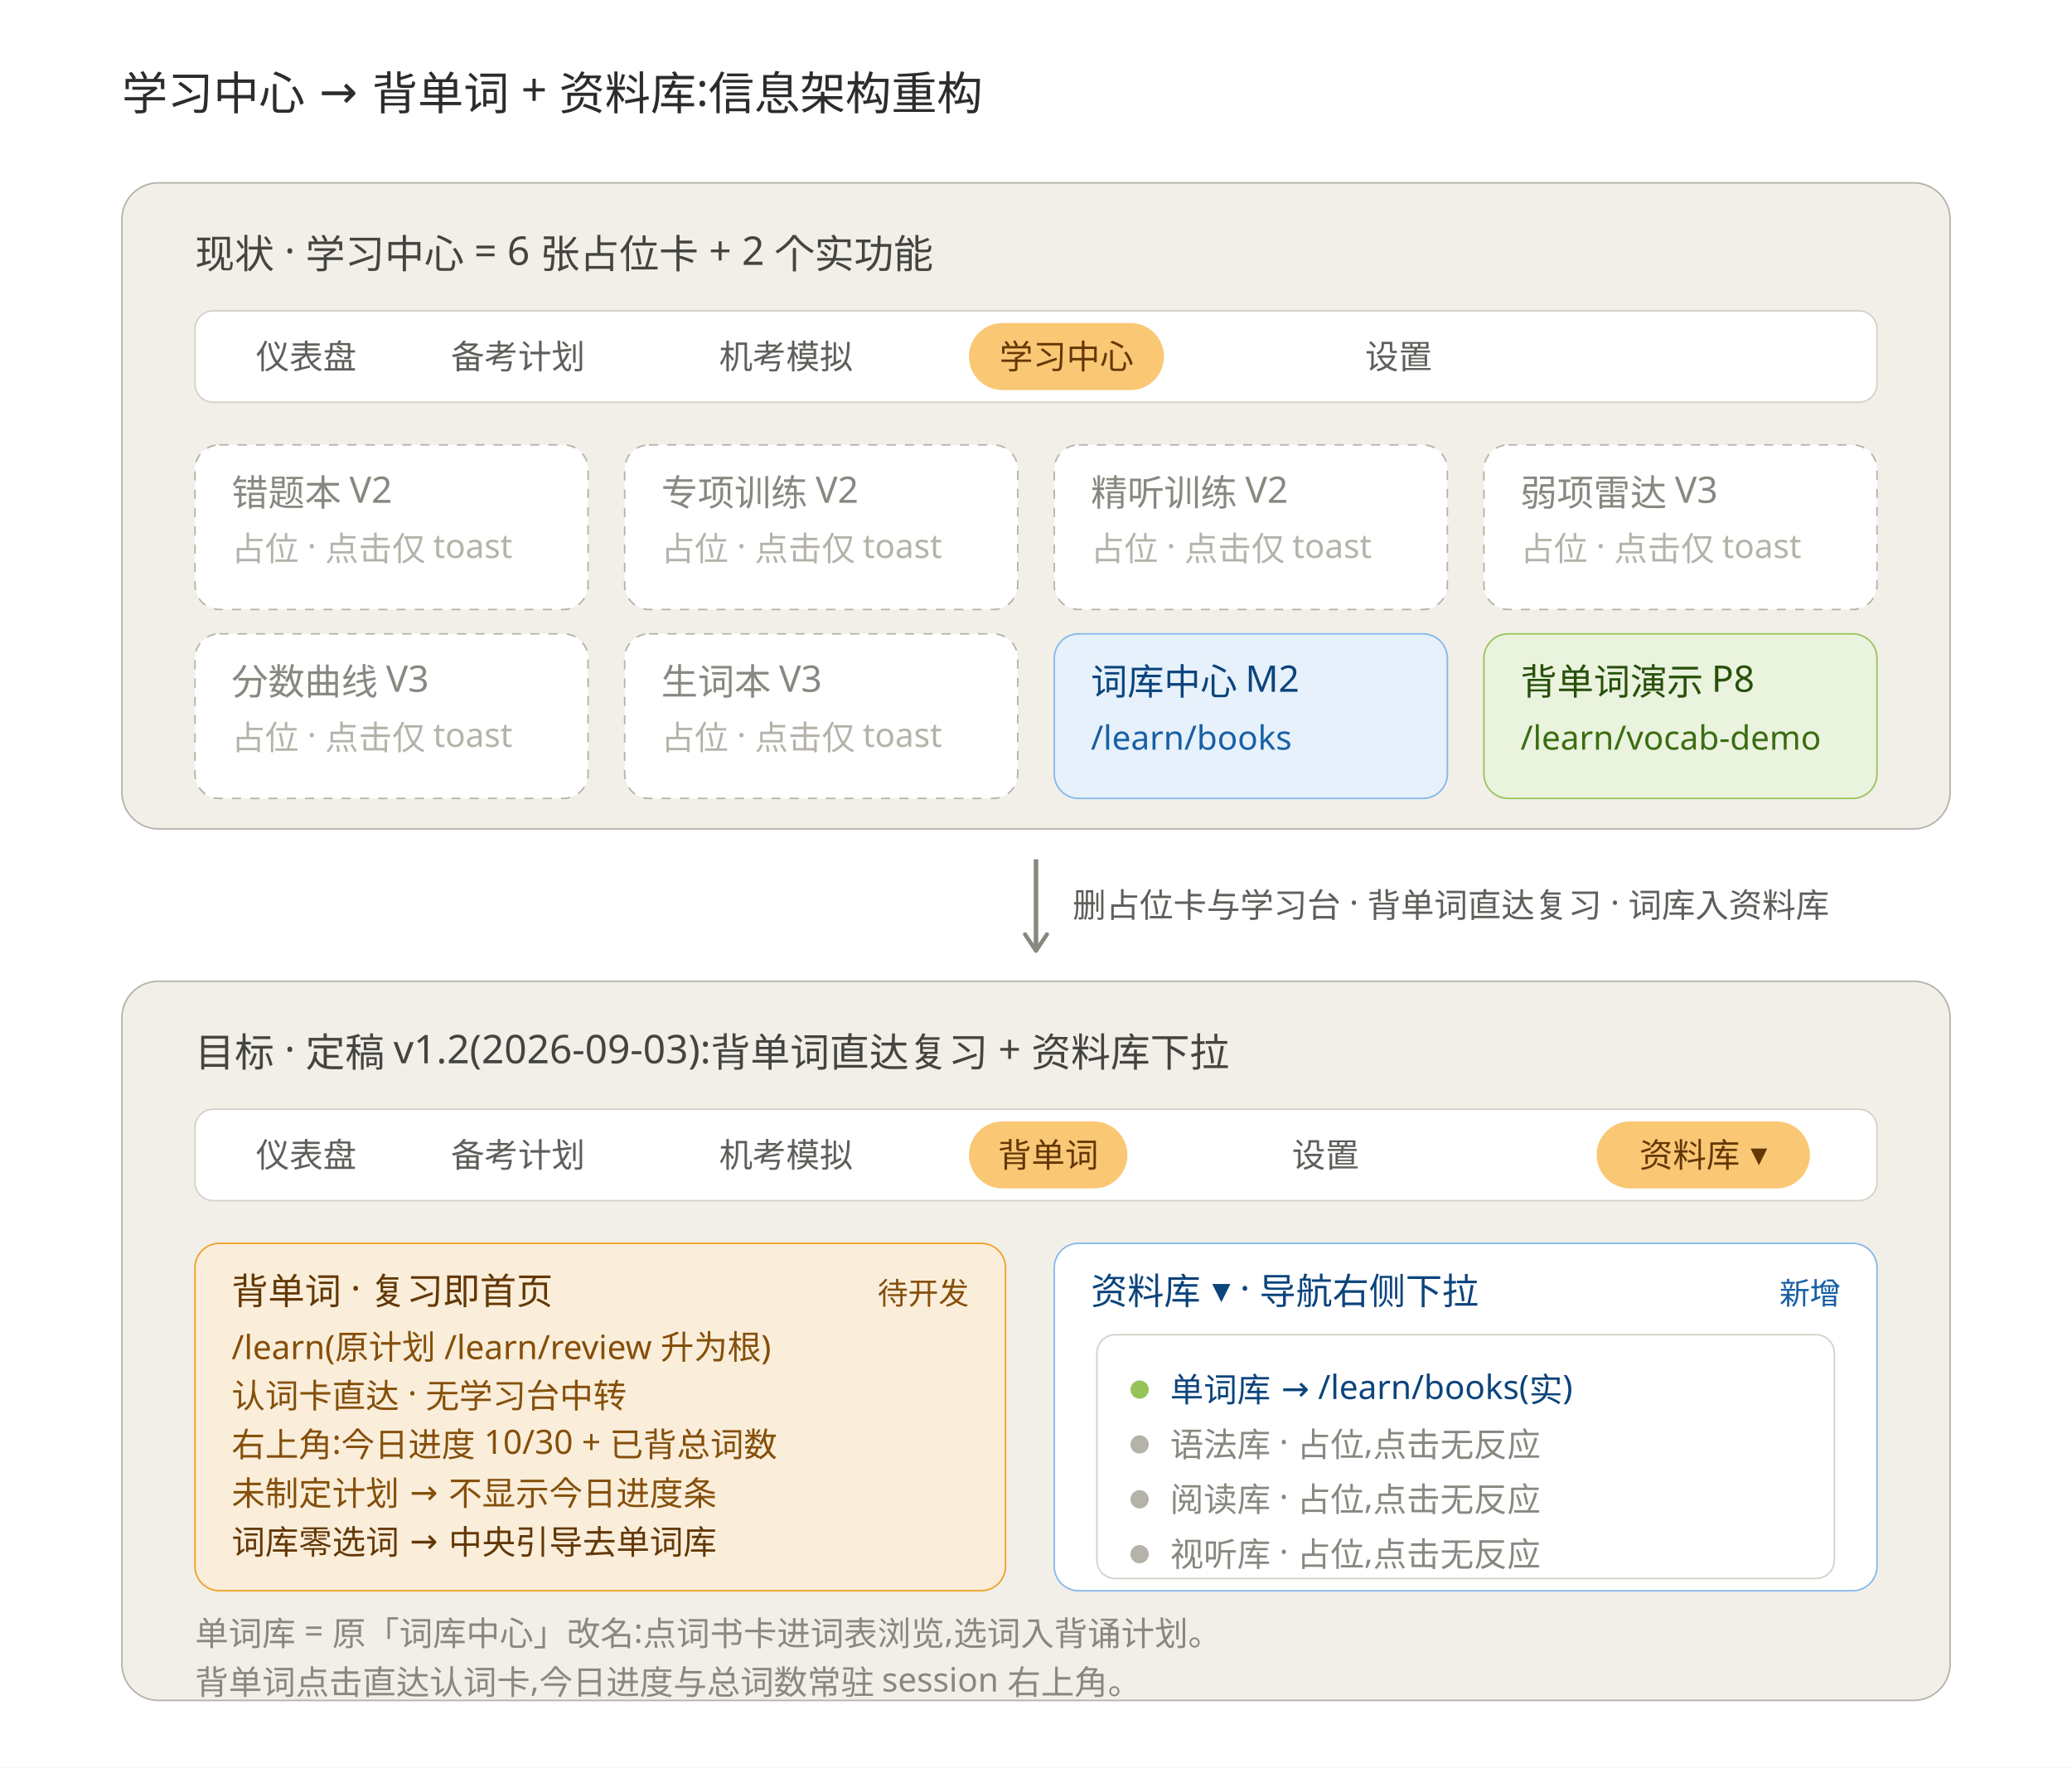
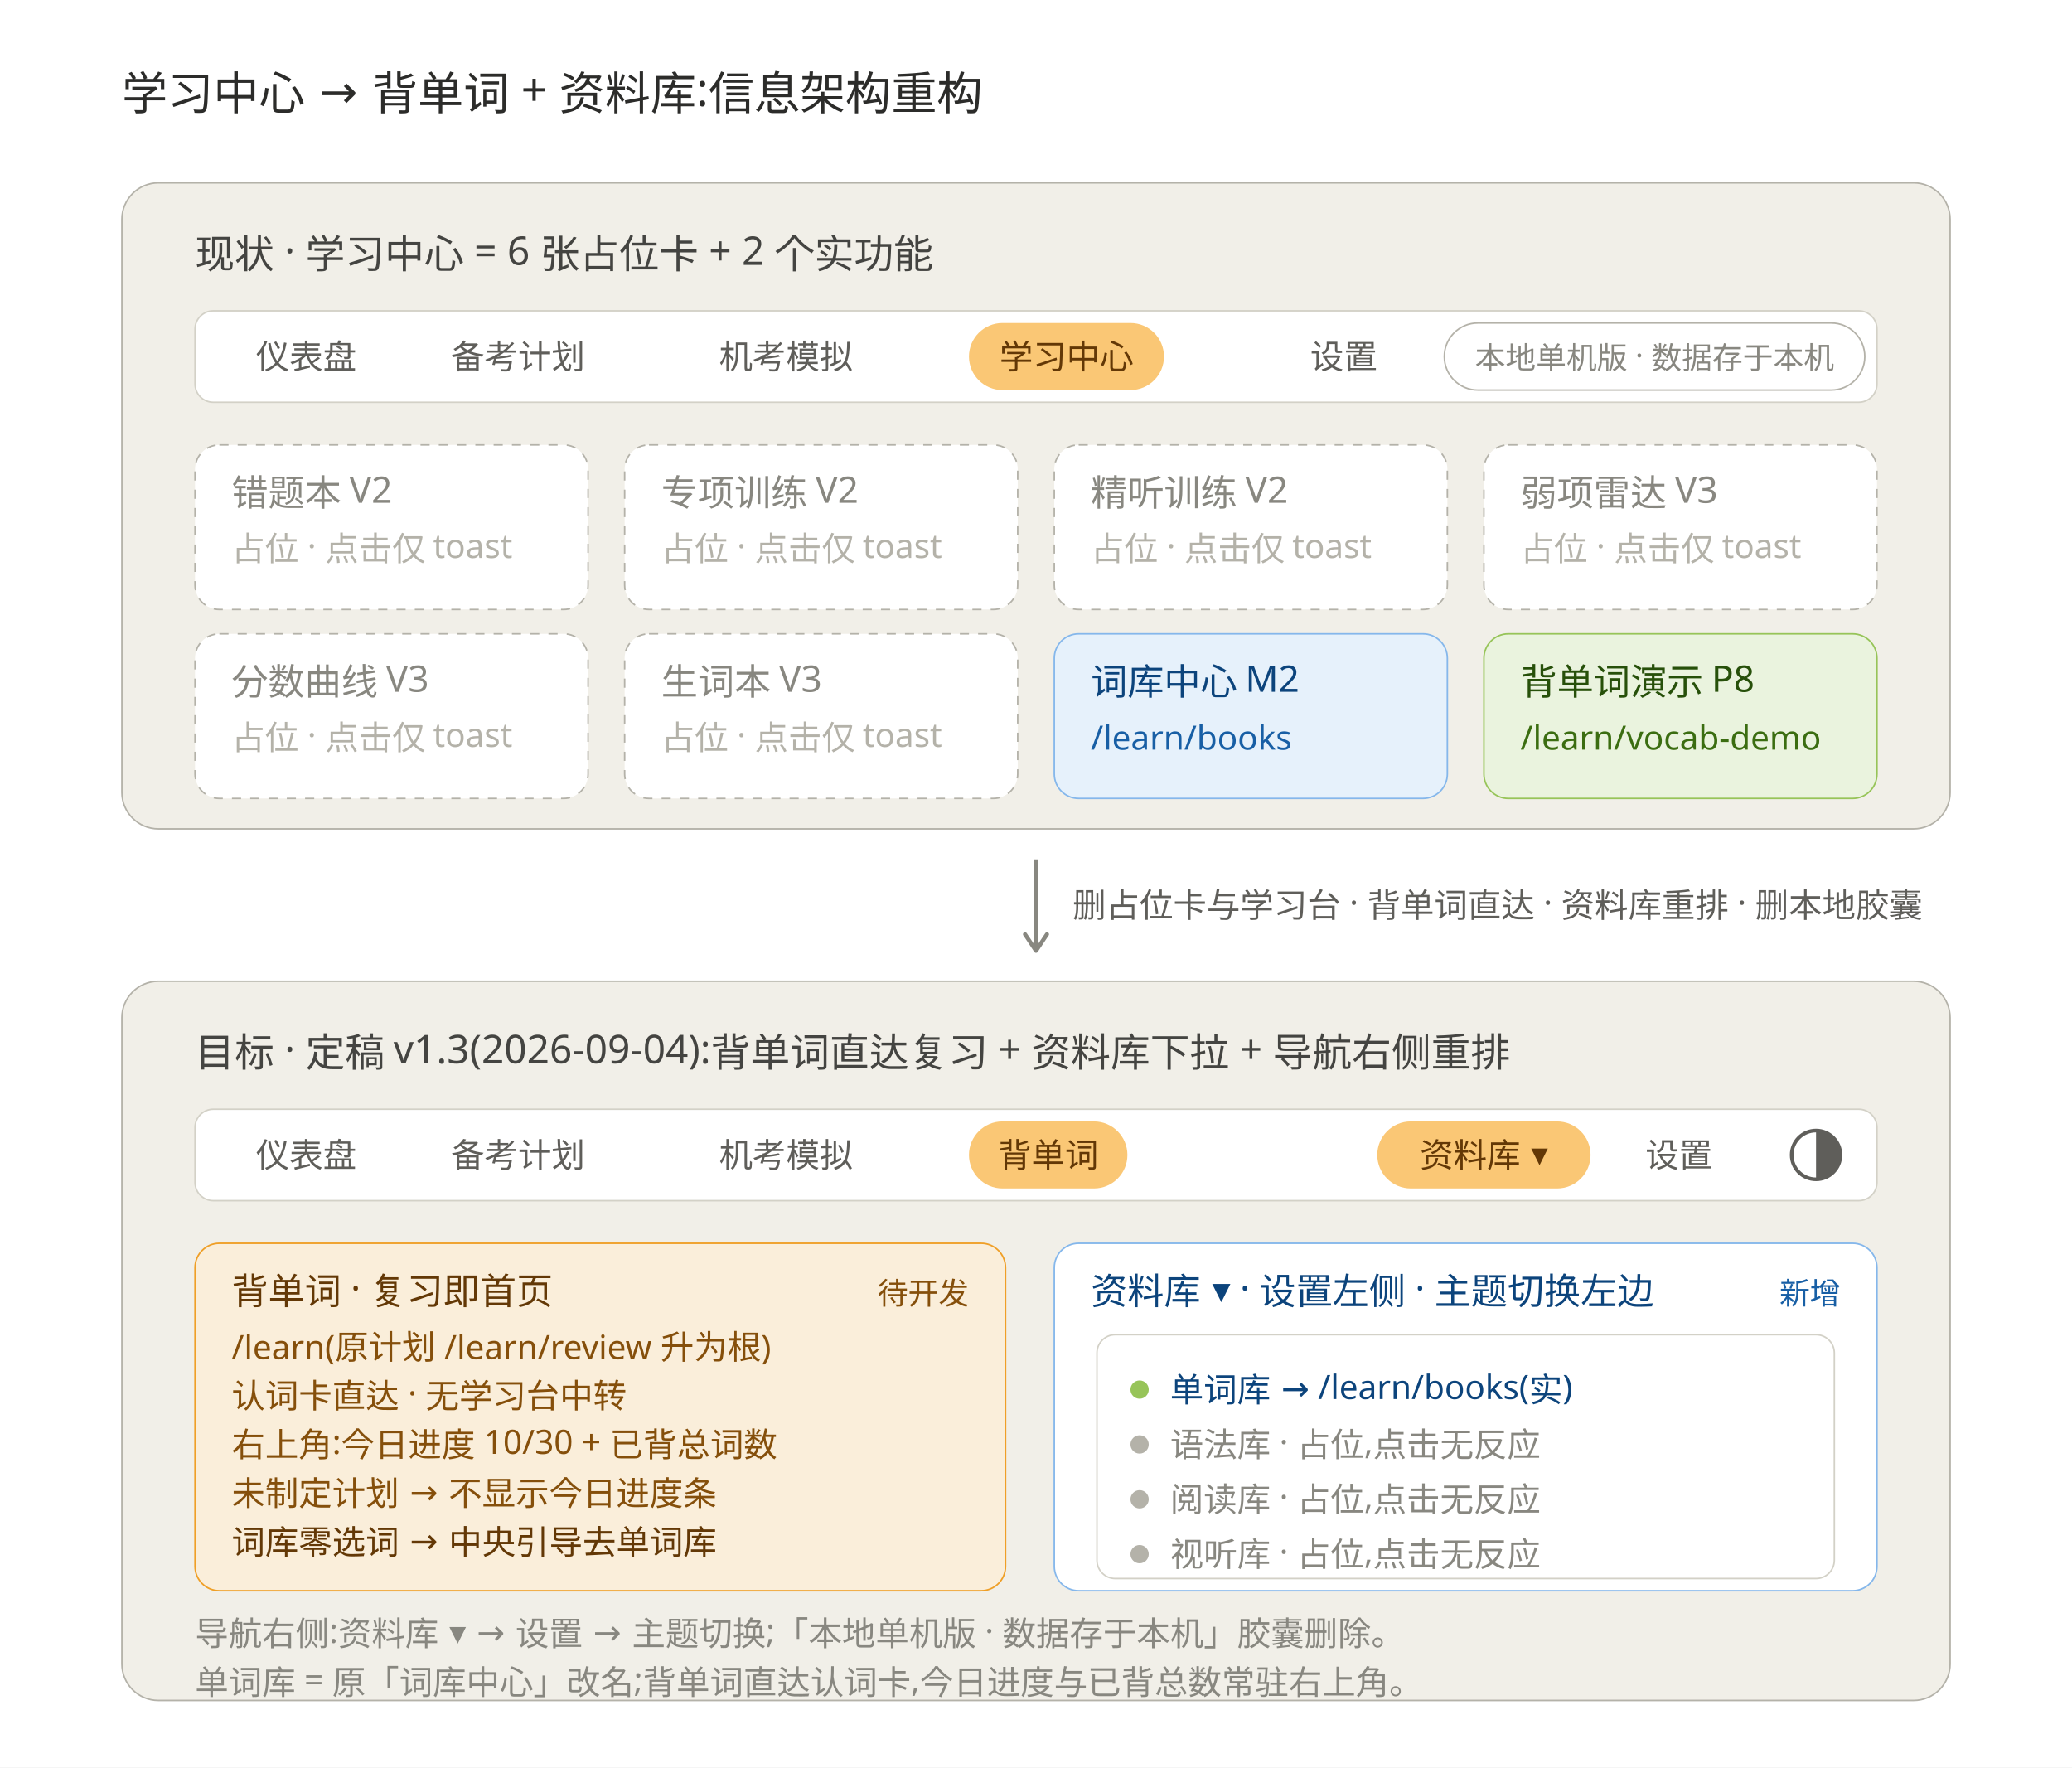
<svg xmlns="http://www.w3.org/2000/svg" viewBox="0 0 680 580" width="100%" role="img">
  <rect x="0" y="0" width="680" height="580" fill="#FFFFFF" />
  <defs>
    <marker id="arrowIA" viewBox="0 0 10 10" refX="8" refY="5" markerWidth="6" markerHeight="6" orient="auto-start-reverse">
      <path d="M2 1L8 5L2 9" fill="none" stroke="#888780" stroke-width="1.5" stroke-linecap="round" stroke-linejoin="round" />
    </marker>
  </defs>
  <text x="40" y="36" font-family="'PingFang SC','Microsoft YaHei',sans-serif" font-size="15" font-weight="500" fill="#2C2C2A">学习中心 → 背单词 + 资料库:信息架构重构</text>
  <rect x="40" y="60" width="600" height="212" rx="12" fill="#F1EFE8" stroke="#B4B2A9" stroke-width="0.5" />
  <text x="64" y="88" font-family="'PingFang SC','Microsoft YaHei',sans-serif" font-size="13" font-weight="500" fill="#444441">现状 · 学习中心 = 6 张占位卡 + 2 个实功能</text>
  <rect x="64" y="102" width="552" height="30" rx="6" fill="#FFFFFF" stroke="#D3D1C7" stroke-width="0.5" />
  <text x="84" y="121" font-family="'PingFang SC','Microsoft YaHei',sans-serif" font-size="11" fill="#5F5E5A">仪表盘</text>
  <text x="148" y="121" font-family="'PingFang SC','Microsoft YaHei',sans-serif" font-size="11" fill="#5F5E5A">备考计划</text>
  <text x="236" y="121" font-family="'PingFang SC','Microsoft YaHei',sans-serif" font-size="11" fill="#5F5E5A">机考模拟</text>
  <rect x="318" y="106" width="64" height="22" rx="11" fill="#FAC775" />
  <text x="350" y="121" text-anchor="middle" font-family="'PingFang SC','Microsoft YaHei',sans-serif" font-size="11" font-weight="500" fill="#633806">学习中心</text>
-   <text x="448" y="121" font-family="'PingFang SC','Microsoft YaHei',sans-serif" font-size="11" fill="#5F5E5A">设置</text>
+   <text x="430" y="121" font-family="'PingFang SC','Microsoft YaHei',sans-serif" font-size="11" fill="#5F5E5A">设置</text>
+   <rect x="474" y="106" width="138" height="22" rx="11" fill="#FFFFFF" stroke="#B4B2A9" stroke-width="0.5" />
+   <text x="543" y="121" text-anchor="middle" font-family="'PingFang SC','Microsoft YaHei',sans-serif" font-size="10" fill="#888780">本地单机版 · 数据存于本机</text>
  <rect x="64" y="146" width="129" height="54" rx="8" fill="#FFFFFF" stroke="#B4B2A9" stroke-width="0.5" stroke-dasharray="3 3" />
  <text x="76" y="166" font-family="'PingFang SC','Microsoft YaHei',sans-serif" font-size="12" font-weight="500" fill="#888780">错题本 V2</text>
  <text x="76" y="184" font-family="'PingFang SC','Microsoft YaHei',sans-serif" font-size="11" fill="#B4B2A9">占位 · 点击仅 toast</text>
  <rect x="205" y="146" width="129" height="54" rx="8" fill="#FFFFFF" stroke="#B4B2A9" stroke-width="0.5" stroke-dasharray="3 3" />
  <text x="217" y="166" font-family="'PingFang SC','Microsoft YaHei',sans-serif" font-size="12" font-weight="500" fill="#888780">专项训练 V2</text>
  <text x="217" y="184" font-family="'PingFang SC','Microsoft YaHei',sans-serif" font-size="11" fill="#B4B2A9">占位 · 点击仅 toast</text>
  <rect x="346" y="146" width="129" height="54" rx="8" fill="#FFFFFF" stroke="#B4B2A9" stroke-width="0.5" stroke-dasharray="3 3" />
  <text x="358" y="166" font-family="'PingFang SC','Microsoft YaHei',sans-serif" font-size="12" font-weight="500" fill="#888780">精听训练 V2</text>
  <text x="358" y="184" font-family="'PingFang SC','Microsoft YaHei',sans-serif" font-size="11" fill="#B4B2A9">占位 · 点击仅 toast</text>
  <rect x="487" y="146" width="129" height="54" rx="8" fill="#FFFFFF" stroke="#B4B2A9" stroke-width="0.5" stroke-dasharray="3 3" />
  <text x="499" y="166" font-family="'PingFang SC','Microsoft YaHei',sans-serif" font-size="12" font-weight="500" fill="#888780">弱项雷达 V3</text>
  <text x="499" y="184" font-family="'PingFang SC','Microsoft YaHei',sans-serif" font-size="11" fill="#B4B2A9">占位 · 点击仅 toast</text>
  <rect x="64" y="208" width="129" height="54" rx="8" fill="#FFFFFF" stroke="#B4B2A9" stroke-width="0.5" stroke-dasharray="3 3" />
  <text x="76" y="228" font-family="'PingFang SC','Microsoft YaHei',sans-serif" font-size="12" font-weight="500" fill="#888780">分数曲线 V3</text>
  <text x="76" y="246" font-family="'PingFang SC','Microsoft YaHei',sans-serif" font-size="11" fill="#B4B2A9">占位 · 点击仅 toast</text>
  <rect x="205" y="208" width="129" height="54" rx="8" fill="#FFFFFF" stroke="#B4B2A9" stroke-width="0.5" stroke-dasharray="3 3" />
  <text x="217" y="228" font-family="'PingFang SC','Microsoft YaHei',sans-serif" font-size="12" font-weight="500" fill="#888780">生词本 V3</text>
  <text x="217" y="246" font-family="'PingFang SC','Microsoft YaHei',sans-serif" font-size="11" fill="#B4B2A9">占位 · 点击仅 toast</text>
  <rect x="346" y="208" width="129" height="54" rx="8" fill="#E6F1FB" stroke="#85B7EB" stroke-width="0.5" />
  <text x="358" y="228" font-family="'PingFang SC','Microsoft YaHei',sans-serif" font-size="12" font-weight="500" fill="#0C447C">词库中心 M2</text>
  <text x="358" y="246" font-family="'PingFang SC','Microsoft YaHei',sans-serif" font-size="11" fill="#185FA5">/learn/books</text>
  <rect x="487" y="208" width="129" height="54" rx="8" fill="#EAF3DE" stroke="#97C459" stroke-width="0.5" />
  <text x="499" y="228" font-family="'PingFang SC','Microsoft YaHei',sans-serif" font-size="12" font-weight="500" fill="#27500A">背单词演示 P8</text>
  <text x="499" y="246" font-family="'PingFang SC','Microsoft YaHei',sans-serif" font-size="11" fill="#3B6D11">/learn/vocab-demo</text>
  <path d="M340 282 L340 312" fill="none" stroke="#888780" stroke-width="1.5" marker-end="url(#arrowIA)" />
-   <text x="352" y="301" font-family="'PingFang SC','Microsoft YaHei',sans-serif" font-size="11" fill="#5F5E5A">删占位卡与学习台 · 背单词直达复习 · 词库入资料库</text>
+   <text x="352" y="301" font-family="'PingFang SC','Microsoft YaHei',sans-serif" font-size="11" fill="#5F5E5A">删占位卡与学习台 · 背单词直达 · 资料库重排 · 删本地胶囊</text>
  <rect x="40" y="322" width="600" height="236" rx="12" fill="#F1EFE8" stroke="#B4B2A9" stroke-width="0.5" />
-   <text x="64" y="350" font-family="'PingFang SC','Microsoft YaHei',sans-serif" font-size="13" font-weight="500" fill="#444441">目标 · 定稿 v1.2(2026-09-03):背单词直达复习 + 资料库下拉</text>
+   <text x="64" y="350" font-family="'PingFang SC','Microsoft YaHei',sans-serif" font-size="13" font-weight="500" fill="#444441">目标 · 定稿 v1.3(2026-09-04):背单词直达复习 + 资料库下拉 + 导航右侧重排</text>
  <rect x="64" y="364" width="552" height="30" rx="6" fill="#FFFFFF" stroke="#D3D1C7" stroke-width="0.5" />
  <text x="84" y="383" font-family="'PingFang SC','Microsoft YaHei',sans-serif" font-size="11" fill="#5F5E5A">仪表盘</text>
  <text x="148" y="383" font-family="'PingFang SC','Microsoft YaHei',sans-serif" font-size="11" fill="#5F5E5A">备考计划</text>
  <text x="236" y="383" font-family="'PingFang SC','Microsoft YaHei',sans-serif" font-size="11" fill="#5F5E5A">机考模拟</text>
  <rect x="318" y="368" width="52" height="22" rx="11" fill="#FAC775" />
  <text x="344" y="383" text-anchor="middle" font-family="'PingFang SC','Microsoft YaHei',sans-serif" font-size="11" font-weight="500" fill="#633806">背单词</text>
-   <text x="424" y="383" font-family="'PingFang SC','Microsoft YaHei',sans-serif" font-size="11" fill="#5F5E5A">设置</text>
-   <rect x="524" y="368" width="70" height="22" rx="11" fill="#FAC775" />
-   <text x="559" y="383" text-anchor="middle" font-family="'PingFang SC','Microsoft YaHei',sans-serif" font-size="11" font-weight="500" fill="#633806">资料库 ▾</text>
+   <rect x="452" y="368" width="70" height="22" rx="11" fill="#FAC775" />
+   <text x="487" y="383" text-anchor="middle" font-family="'PingFang SC','Microsoft YaHei',sans-serif" font-size="11" font-weight="500" fill="#633806">资料库 ▾</text>
+   <text x="540" y="383" font-family="'PingFang SC','Microsoft YaHei',sans-serif" font-size="11" fill="#5F5E5A">设置</text>
+   <circle cx="596" cy="379" r="8" fill="#FFFFFF" stroke="#5F5E5A" stroke-width="1.2" />
+   <path d="M596 371 A8 8 0 0 1 596 387 Z" fill="#5F5E5A" />
  <rect x="64" y="408" width="266" height="114" rx="8" fill="#FAEEDA" stroke="#EF9F27" stroke-width="0.5" />
  <text x="76" y="428" font-family="'PingFang SC','Microsoft YaHei',sans-serif" font-size="12" font-weight="500" fill="#633806">背单词 · 复习即首页</text>
  <text x="318" y="428" text-anchor="end" font-family="'PingFang SC','Microsoft YaHei',sans-serif" font-size="10" fill="#854F0B">待开发</text>
  <text x="76" y="446" font-family="'PingFang SC','Microsoft YaHei',sans-serif" font-size="11" fill="#854F0B">/learn(原计划 /learn/review 升为根)</text>
  <text x="76" y="462" font-family="'PingFang SC','Microsoft YaHei',sans-serif" font-size="11" fill="#854F0B">认词卡直达 · 无学习台中转</text>
  <text x="76" y="478" font-family="'PingFang SC','Microsoft YaHei',sans-serif" font-size="11" fill="#854F0B">右上角:今日进度 10/30 + 已背总词数</text>
  <text x="76" y="494" font-family="'PingFang SC','Microsoft YaHei',sans-serif" font-size="11" fill="#854F0B">未制定计划 → 不显示今日进度条</text>
  <text x="76" y="510" font-family="'PingFang SC','Microsoft YaHei',sans-serif" font-size="11" font-weight="500" fill="#633806">词库零选词 → 中央引导去单词库</text>
  <rect x="346" y="408" width="270" height="114" rx="8" fill="#FFFFFF" stroke="#85B7EB" stroke-width="0.5" />
-   <text x="358" y="428" font-family="'PingFang SC','Microsoft YaHei',sans-serif" font-size="12" font-weight="500" fill="#0C447C">资料库 ▾ · 导航右侧下拉</text>
+   <text x="358" y="428" font-family="'PingFang SC','Microsoft YaHei',sans-serif" font-size="12" font-weight="500" fill="#0C447C">资料库 ▾ · 设置左侧 · 主题切换左边</text>
  <text x="604" y="428" text-anchor="end" font-family="'PingFang SC','Microsoft YaHei',sans-serif" font-size="10" fill="#185FA5">新增</text>
  <rect x="360" y="438" width="242" height="80" rx="6" fill="#FFFFFF" stroke="#D3D1C7" stroke-width="0.5" />
  <circle cx="374" cy="456" r="3" fill="#97C459" />
  <text x="384" y="460" font-family="'PingFang SC','Microsoft YaHei',sans-serif" font-size="11" font-weight="500" fill="#0C447C">单词库 → /learn/books(实)</text>
  <circle cx="374" cy="474" r="3" fill="#B4B2A9" />
  <text x="384" y="478" font-family="'PingFang SC','Microsoft YaHei',sans-serif" font-size="11" fill="#888780">语法库 · 占位,点击无反应</text>
  <circle cx="374" cy="492" r="3" fill="#B4B2A9" />
  <text x="384" y="496" font-family="'PingFang SC','Microsoft YaHei',sans-serif" font-size="11" fill="#888780">阅读库 · 占位,点击无反应</text>
  <circle cx="374" cy="510" r="3" fill="#B4B2A9" />
  <text x="384" y="514" font-family="'PingFang SC','Microsoft YaHei',sans-serif" font-size="11" fill="#888780">视听库 · 占位,点击无反应</text>
-   <text x="64" y="540" font-family="'PingFang SC','Microsoft YaHei',sans-serif" font-size="11" fill="#888780">单词库 = 原「词库中心」改名:点词书卡进词表浏览,选词入背诵计划。</text>
-   <text x="64" y="556" font-family="'PingFang SC','Microsoft YaHei',sans-serif" font-size="11" fill="#888780">背单词点击直达认词卡,今日进度与总词数常驻 session 右上角。</text>
+   <text x="64" y="540" font-family="'PingFang SC','Microsoft YaHei',sans-serif" font-size="11" fill="#888780">导航右侧:资料库 ▾ → 设置 → 主题切换;「本地单机版 · 数据存于本机」胶囊删除。</text>
+   <text x="64" y="556" font-family="'PingFang SC','Microsoft YaHei',sans-serif" font-size="11" fill="#888780">单词库 = 原「词库中心」改名;背单词直达认词卡,今日进度与已背总数常驻右上角。</text>
</svg>
